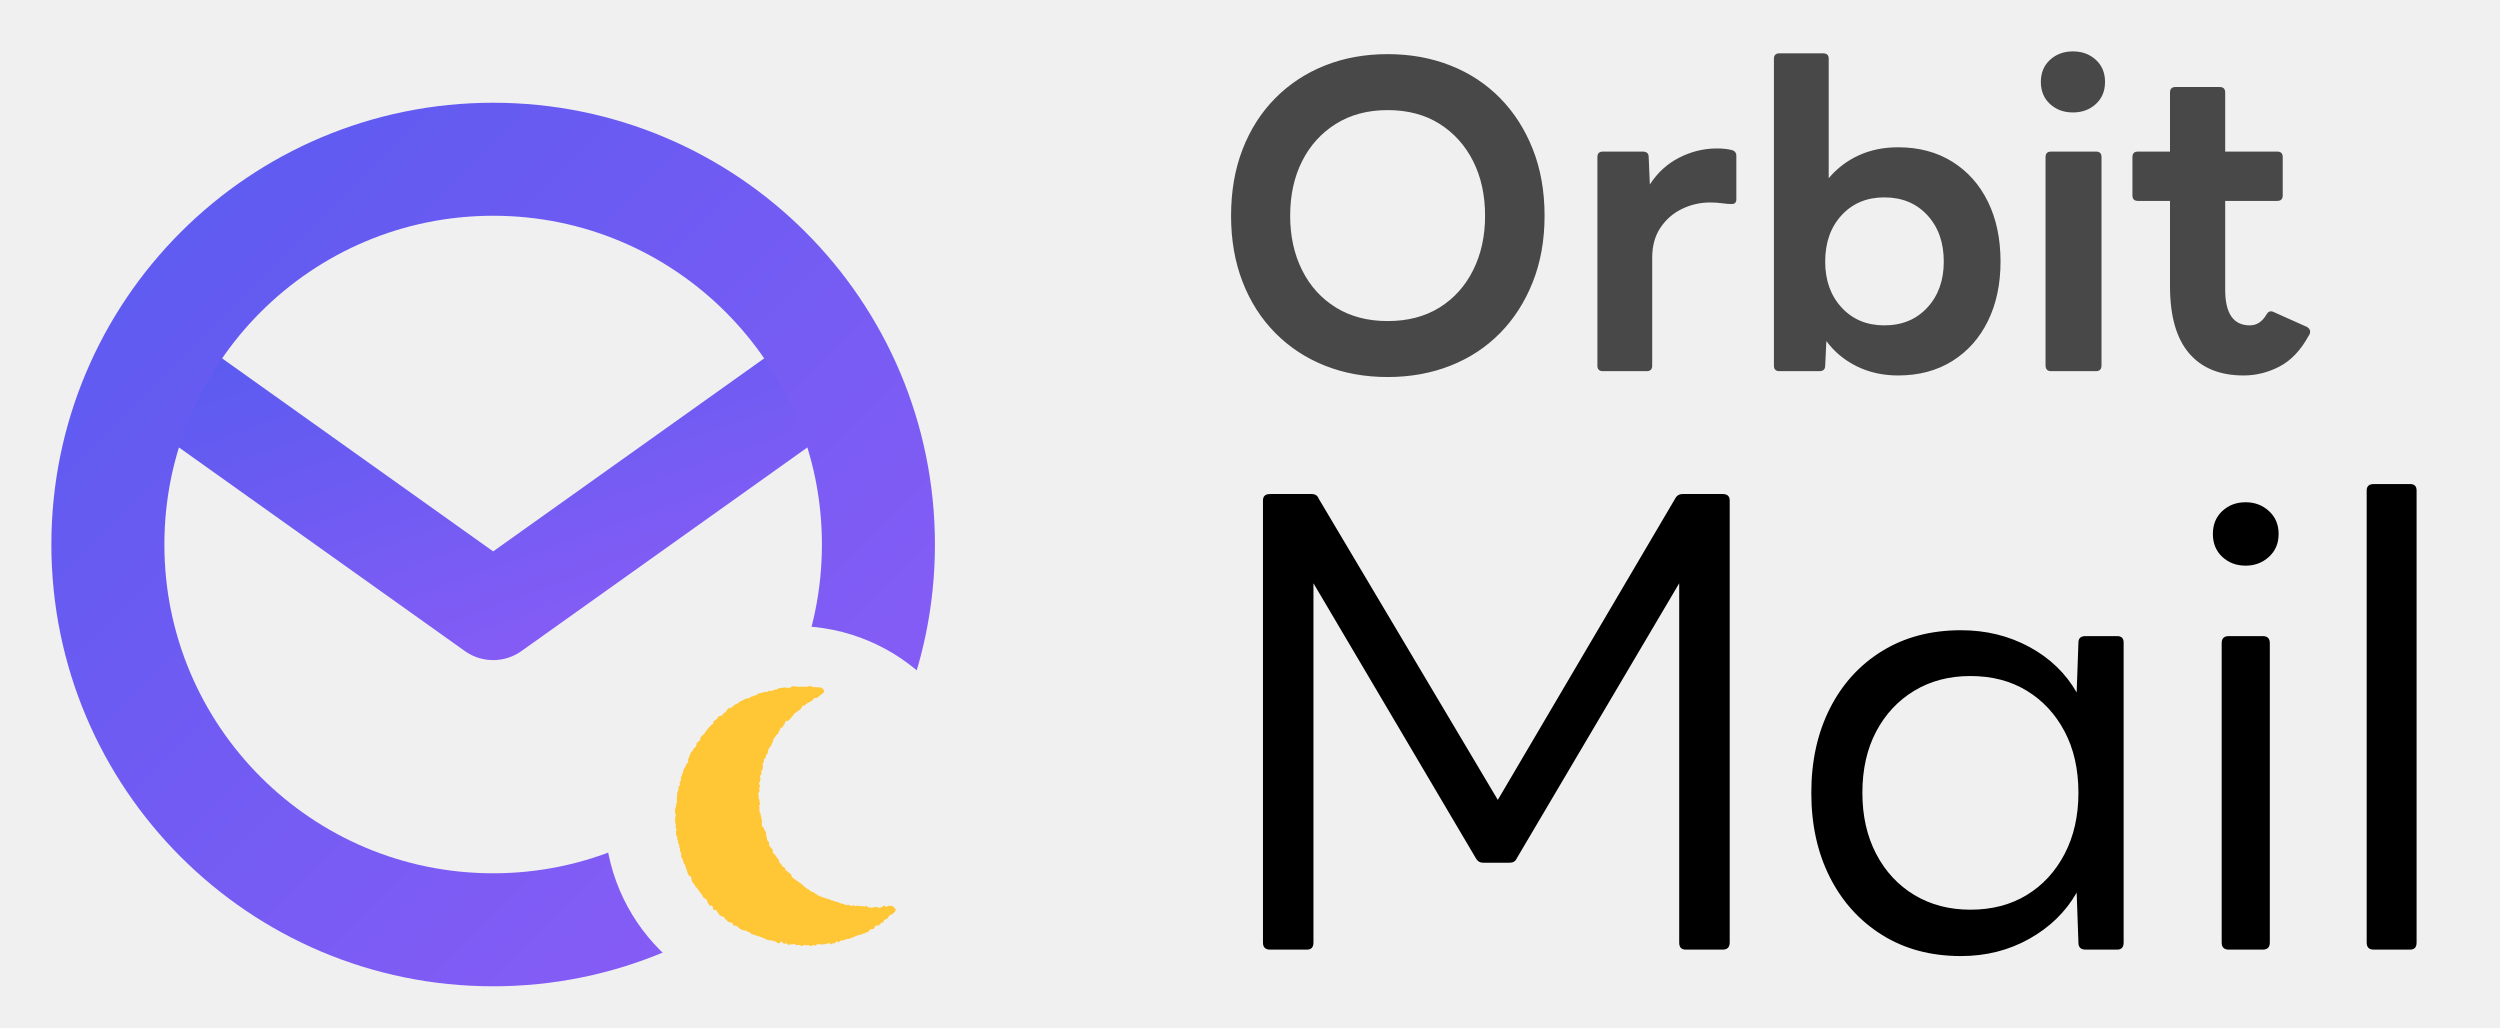
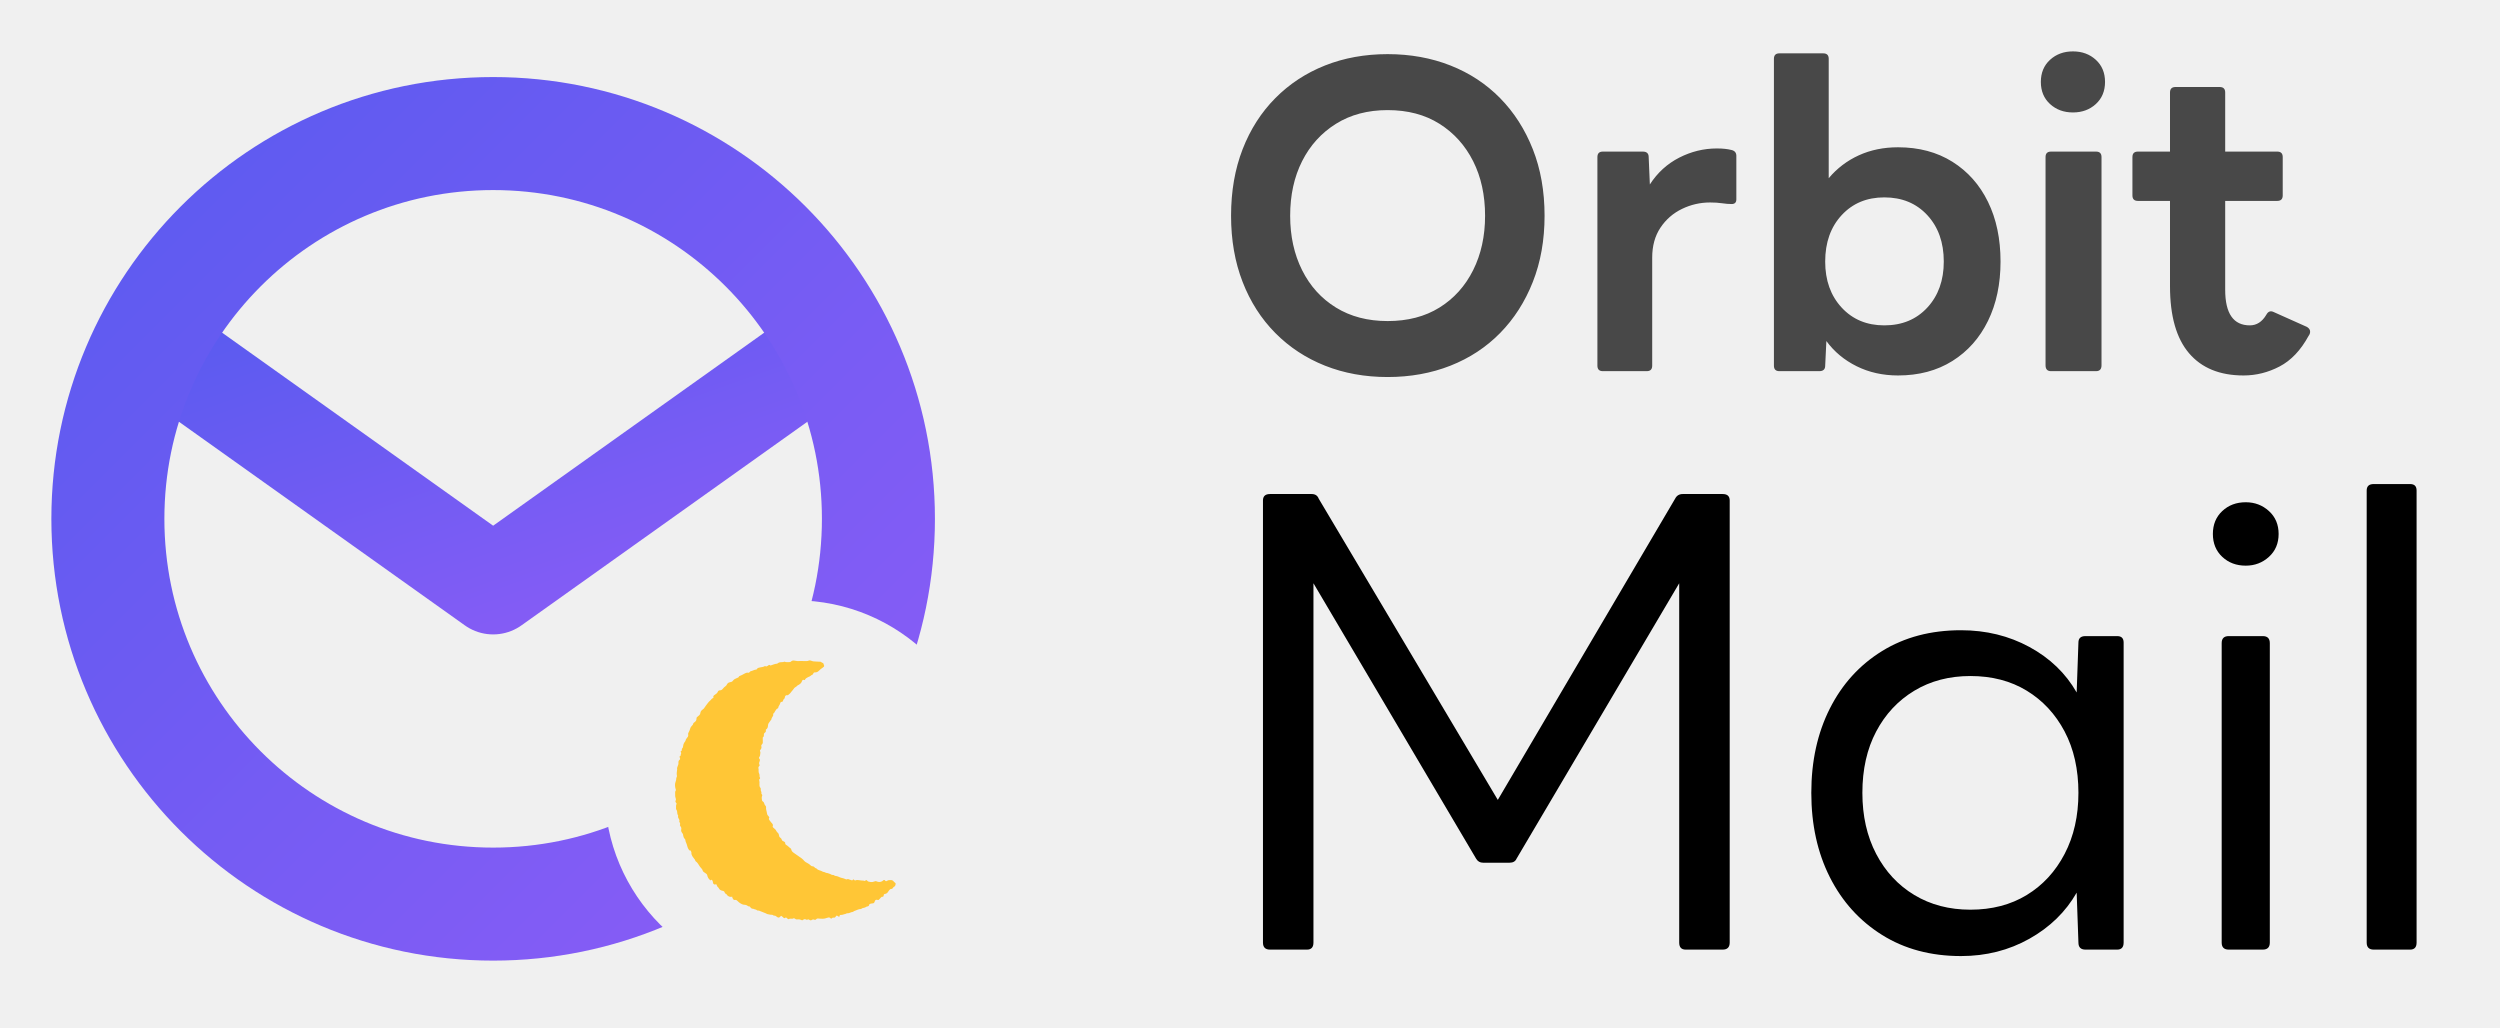
<svg xmlns="http://www.w3.org/2000/svg" viewBox="0 0 292 120">
  <defs>
    <linearGradient id="ink" x1="0" y1="0" x2="1" y2="1">
      <stop offset="0" stop-color="#5B5BF0" />
      <stop offset="1" stop-color="#8B5CF6" />
    </linearGradient>
    <clipPath id="inside">
      <circle cx="256" cy="256" r="146" />
    </clipPath>
    <mask id="moon-gap">
      <rect width="512" height="512" fill="#fff" />
      <circle cx="373.42" cy="361.72" r="74" fill="#000" />
    </mask>
  </defs>
-   <g transform="translate(0 6) scale(0.3) translate(-64 -64)">
+   <g transform="translate(0 3) scale(0.3) translate(-64 -64)">
    <g mask="url(#moon-gap)">
      <path d="M127.7 190.63L256 282L384.3 190.63" fill="none" stroke="url(#ink)" stroke-width="38" stroke-linejoin="round" />
      <circle cx="256" cy="256" r="150" fill="none" stroke="url(#ink)" stroke-width="44" />
    </g>
    <path transform="translate(319.14 302.84) scale(0.46)" d="M183.57,223.72c-.77-.04-1.41.11-2,.45-.33.19-.58.43-.63.82-.1.72-.59,1.07-1.23,1.19-.7.13-1.35.35-1.92.78-.31.23-.67.3-1.02.36-.91.16-1.79.39-2.52,1-.06.05-.15.09-.23.09-2.12-.06-3.83,1.19-5.75,1.75-.5.15-.71.66-1.2.7-1.66.15-3.04,1.39-4.79,1.18-.24-.03-.44.09-.62.22-.68.47-1.58.4-2.22.7-1.02.47-2,.38-3.01.52-.29.04-.41.27-.41.56,0,.34.03.76-.38.82-.38.06-.78-.09-1.08-.36-.84-.74-1.4-.66-1.9.34-.29.59-.7.93-1.39.85-.79-.09-1.5.02-2.05.68-.29.34-.6.25-.85-.06-.79-.98-1.71-.84-2.77-.48-1.32.44-2.61.86-4.1.8-1.29-.05-2.57.01-3.86-.2-.58-.09-1.3.37-1.74.84-.37.39-.67.46-1.09.26-.84-.4-1.58-.4-2.41.17-.6.42-1.43.38-2.04-.16-.47-.42-.93-.45-1.46-.19-.55.26-1.03.25-1.56-.13-.55-.4-1.71-.18-2.17.31-.49.51-1.13.49-1.63.2-1.23-.7-2.53-.64-3.84-.52-.63.06-1.08-.28-1.52-.61-.49-.37-.95-.54-1.52-.15-.17.12-.42.19-.64.18-1.09-.05-2.19-.19-3.22.36-.26.14-.48,0-.68-.19-.26-.25-.57-.47-.8-.74-.45-.53-.92-.62-1.44-.15-.45.41-.87.3-1.27-.04-.53-.45-1.06-.92-1.58-1.39-.4-.36-.69-.35-1.03.11-.95,1.29-1.94,1.43-3.14.42-.68-.57-1.34-1.11-2.31-.96-.16.03-.31-.02-.45-.16-.46-.47-1.1-.62-1.7-.6-1.31.05-2.51-.46-3.78-.63-.38-.05-.55-.36-.86-.49-2-.81-4.01-1.62-6.02-2.4-.52-.2-1.17.12-1.62-.25-.76-.63-1.67-.79-2.57-1.04-.27-.07-.53-.3-.77-.28-1.4.17-2-.9-2.76-1.72-.11-.12-.17-.33-.36-.3-.85.17-1.44-.39-2.04-.79-1.14-.76-2.49-.38-3.68-.83-1.73-.65-3.17-1.65-4.41-3-.53-.58-1.23-.98-2.03-.83-.85.17-1.37-.16-1.71-.85-.25-.5-.79-.87-.62-1.58.08-.33-.33-.29-.57-.25-1,.17-1.91.04-2.8-.51-.34-.22-.65-.42-.88-.74-.39-.55-.74-1.09-1.43-1.35-.39-.15-.63-.55-.75-.97-.27-.94-.85-1.3-1.85-1.49-1.08-.21-2.25-.63-2.88-1.73-.32-.56-.62-1.1-1.15-1.51-.44-.34-.68-.86-.83-1.43-.23-.88-.54-1.01-1.38-.7-.82.3-1.87-.56-1.88-1.68,0-.88-.26-1.54-.91-2.12-.27-.24-.39-.38-.61,0-.29.51-.64.33-.96.06-1.23-1.04-2.01-2.36-2.33-3.93-.12-.57-.33-1.04-.84-1.38-.7-.46-1.37-.98-2.07-1.44-.44-.29-.81-.68-.92-1.16-.32-1.41-1.49-2.2-2.28-3.26-1.23-1.64-1.98-3.66-3.82-4.82-.48-1.91-2.31-2.97-2.98-4.77-.24-.65-.61-1.28-.51-2,.12-.85-.33-1.48-.71-2.15-.11-.18-.26-.26-.41-.2-.69.27-.81-.3-1.11-.68-1.25-1.6-1.24-3.67-2.09-5.41-.47-.96-.78-1.96-.91-3.02-.04-.29-.25-.42-.42-.6-.75-.81-1.18-1.79-1.3-2.86-.15-1.28-.15-1.32-.98-2.35-.66-.82-.93-1.87-.67-2.85.33-1.23-.25-2.08-.87-2.95-.17-.24-.34-.48-.23-.76.39-.97.1-1.78-.5-2.55-.07-.09-.11-.29-.06-.4.42-1.06-.15-1.87-.64-2.72-.34-.59-.61-1.2-.31-1.91.05-.11.03-.3-.03-.4-.61-1.05-.86-2.17-.87-3.38,0-.49-.21-1.01-.52-1.4-.37-.46-.46-.96-.39-1.5.15-1.11-.25-2.26.36-3.34.22-.4.07-.85-.31-1.21-.54-.51-.72-1.19-.38-1.83.43-.83.23-1.62-.06-2.35-.26-.65-.33-1.28-.33-1.96.01-.87,0-1.74-.01-2.61,0-.54.04-1.06.43-1.5.45-.51.04-1.02-.08-1.49-.56-2.06-.75-4.09.05-6.16.36-.93.59-1.92.56-2.94,0-.08-.03-.2.01-.25,1.11-1.31.1-2.82.37-4.21.16-.81.2-1.65.3-2.48,0-.08.08-.17.06-.24-.4-1.55.45-2.82.91-4.18.22-.66.17-1.32.16-1.99-.01-.87.21-1.61.98-2.17.74-.54.37-1.45.13-1.97-.36-.76-.04-1.04.46-1.31.35-.18.4-.41.38-.74-.02-.34.03-.66.2-.97.26-.47.29-.94-.1-1.4-.29-.35-.31-.77.17-.96.6-.23.67-.69.66-1.21,0-.43-.02-.88.32-1.17.66-.54.71-1.25.79-2.02.15-1.5.85-2.79,1.78-3.95.41-.51.27-1.21.69-1.74.37-.47.64-1.05,1.06-1.49.69-.74.9-1.6.71-2.56-.13-.65.03-1.16.39-1.72.62-.98.98-2.1,1.33-3.2.27-.86.63-1.66,1.33-2.29.53-.48,1.04-.97,1.18-1.77.09-.53.57-.95,1.04-1.25,1.18-.78,1.84-1.82,1.8-3.27-.02-.75.4-1.23,1-1.63.48-.33.94-.7,1.34-1.12.49-.5.86-1.05.91-1.82.1-1.44,1.04-2.38,2.17-3.15,1.19-.81,1.68-2.18,2.57-3.22,1.2-1.41,2.09-3.08,3.6-4.23.34-.26.6-.55.85-.89.36-.49.83-.9,1.4-1.16.25-.12.63-.26.49-.58-.54-1.25.5-1.73,1.17-2.22,1.02-.74,2.07-1.33,2.56-2.62.28-.73.88-1.17,1.84-1.17.92,0,1.71-.51,2.34-1.28.66-.81,1.35-1.63,2.29-2.19.53-.32.9-.86,1.15-1.4.57-1.26,1.61-1.85,2.87-2.03.97-.14,1.68-.41,2.29-1.28.89-1.26,2.35-1.8,3.73-2.37.55-.23,1.1-.37,1.32-1.03.07-.21.3-.44.51-.52,1.4-.52,2.75-1.15,4.03-1.93.6-.36,1.21-.63,1.88-.82.3-.09.63-.22.9-.11.84.34,1.38-.06,1.9-.63.25-.27.51-.58.87-.63,1.58-.24,2.9-1.33,4.54-1.35.21,0,.39-.08.48-.28.64-1.33,1.96-1.29,3.13-1.6,1.22-.32,2.56-.24,3.64-1.04.07-.05.24-.07.32-.02,1.08.67,1.89,0,2.64-.6.52-.41.94-.59,1.46-.11.34.31.72.14,1.03.03,1.62-.53,3.16-1.29,4.92-1.33.35,0,.56-.41.88-.6,1.22-.73,2.56-.71,3.89-.77.36-.02.72.03,1.04-.23.15-.12.34-.17.55-.09,1.41.53,2.87.32,4.31.31.41,0,.83-.11,1.08-.4.99-1.13,2.32-1.03,3.49-.76,1.45.33,2.83.42,4.29.25,1.18-.14,2.4.11,3.6.06,1.29-.06,2.61.19,3.88-.45.48-.24,1.15-.15,1.72.09,1.43.59,2.91.79,4.47.75,1.13-.03,2.27.22,3.42.16.32-.02.61.14.85.33.39.31.71.66,1.28.68.24,0,.46.29.52.6.04.22.13.43.22.63.68,1.5.61,1.76-.78,2.74-1.18.83-2.38,1.66-3.36,2.73-.87.95-1.98,1.35-3.23,1.31-.78-.03-1.23.32-1.45,1-.24.71-.75,1.09-1.41,1.33-.08.03-.19.02-.24.07-1.51,1.68-4.31,1.54-5.38,3.84-.17.36-.48.27-.8.15-.76-.29-1.36,0-1.6.77-.59,1.88-1.93,3.01-3.67,3.76-.03.01-.07,0-.08.02-.93,1.29-2.7,1.61-3.48,3.1-.28.53-.69,1.02-1.13,1.44-.8.76-1.28,1.83-2.08,2.49-.78.64-1.51,1.78-2.89,1.32-.34-.11-1.35,1.18-1.3,1.76.06.75-.31,1.17-.84,1.58-.37.28-.51.7-.63,1.15-.18.72-.52,1.31-1.44,1.18-.35-.05-.56.1-.7.45-.49,1.24-.93,2.5-1.74,3.59-.29.4.02,1.18-.57,1.41-1.16.44-1.69,1.43-2.26,2.37-.46.76-.76,1.61-1.56,2.11-.1.06-.21.27-.18.35.52,1.17-.4,1.92-.83,2.8-.26.55-.64,1.03-.64,1.69,0,.46-.46.68-.72,1-.53.65-.91,1.42-1.4,2.05-.75.95-.68,1.87-.82,2.92-.11.8-.49,1.95-1.44,2.49-.31.18-.42.39-.33.67.36,1.13-.25,1.83-1.06,2.41-.44.32-.6.68-.57,1.21.06.93.14,1.87-.82,2.47-.21.13-.13.35-.13.54.01,1.31,0,2.63.04,3.94.02.7-.47,1.12-.84,1.59-.37.47-.59.89-.39,1.52.36,1.15-.05,2.13-.82,3-.41.47-.49.91-.15,1.51.35.6.05,1.32.03,1.97-.02.83-.15,1.69-.68,2.45-.39.55-.63,1.15.07,1.82.51.49.4,1.28.12,1.9-.46,1.01-.72,2-.12,3.04.21.36.12.7-.19.98-.68.64-.98,1.34-.66,2.31.17.54.1,1.17.05,1.75-.08.87.14,1.69.51,2.43.28.56.36,1.1.31,1.7-.04.52-.1,1.01.27,1.5.3.41.28,1.07-.19,1.37-.62.41-.46.9-.3,1.38.27.81.16,1.62.14,2.45-.02,1.3-.15,2.7.92,3.75.22.22.19.45.18.69-.02.84-.03,1.68.45,2.44.14.23.12.49.1.74-.06.59-.08,1.14.45,1.59.27.23.38.65.21,1.02-.61,1.33-.33,2.67-.14,4.02.06.44.39.7.72.89.66.39.99.96,1.16,1.67.18.75.47,1.44,1.05,1.97.46.42.58,1.06.51,1.55-.21,1.34.41,2.51.56,3.76.08.63.22,1.26.38,1.87.23.89,1.06,1.38,1.51,2.14.22.37.4.59.14,1.02-.36.59-.23,1.12.17,1.75.74,1.17,1.75,2.09,2.58,3.17.42.55.6,1.08.36,1.74-.25.69-.11,1.15.54,1.63,1.03.75,1.97,1.64,2.53,2.86.22.49.64.93,1.05,1.29.7.61,1.07,1.38,1.14,2.26.07.82.28,1.46,1.03,1.93.67.42,1.14,1.05,1.34,1.85.26,1.05,1.33,1.1,2.04,1.59.52.36.9.66.84,1.39-.06.63.37,1.11.91,1.4,1.41.77,2.39,2.08,3.73,2.94.27.18.4.54.47.88.22,1.18.93,2,1.88,2.67,2.34,1.63,4.68,3.27,7.02,4.91.79.55,1.37,1.31,2.01,2.01.9.97,2.1,1.57,3.25,2.18.87.46,1.61,1.05,2.27,1.75.45.47,1.01.73,1.64.71.6-.03,1.03.21,1.39.63.53.61,1.15,1.06,1.94,1.27.03,0,.06.01.08.03,1.27,1.65,3.47,1.44,5.02,2.54.18.12.41.22.62.24.73.08,1.41.29,2.02.68.54.34,1.24.16,1.67.37.83.41,1.78.45,2.56.98.66.44,1.39.71,2.22.63.16-.02.4-.01.48.08.71.77,1.66.71,2.58.9.77.16,1.54.57,2.25.89,1.6.72,3.38.76,4.92,1.59.49.26,1.09.39,1.53.11.59-.36.99-.11,1.47.12.78.36,1.66.43,2.44.8.33.16.58-.11.77-.37.42-.57.85-.48,1.22.02.36.48.72.59,1.29.34.82-.36,1.72-.24,2.57-.14,1.3.16,2.58.42,3.9.39.24,0,.49.09.72.18.38.16.72.17.98-.17.49-.63,1.12-.51,1.48-.03.76,1.01,1.86,1.03,2.91,1.18,1.31.19,2.58-.1,3.8-.59.31-.13.66-.17.98-.03.66.3,1.35.45,2.07.58.7.13,1.26.03,1.96-.16.84-.23,1.38-.64,1.95-1.19.53-.5,1.22-.33,1.54.18.48.76,1.07.62,1.57.29,1.1-.74,2.3-.72,3.54-.69.59.01,1.07.18,1.54.55.7.56,1.16,1.37,1.96,1.83.24.14.32.43.31.74-.06,1.14-.37,2.14-1.5,2.68-.27.13-.43.32-.59.57-.4.63-.76,1.2-1.74,1.16-.6-.03-1.19.58-1.63,1.1-.3.36-.61.74-.83,1.16-.62,1.14-1.54,1.8-2.83,1.97-.62.08-.97.45-.97,1.13,0,.95-.5,1.38-1.45,1.28-.34-.04-.51.19-.7.39-.64.67-1.27,1.34-1.89,2.03-.3.33-.62.39-1.05.23-1.27-.48-2.19.01-2.52,1.32-.29,1.16-.93,1.63-2.08,1.61Z" fill="#ffc636" />
  </g>
  <path transform="translate(141 41.66) scale(0.45714)" d="M46.10 5.20L46.10 5.20Q37.40 5.20 30.10 2.30Q22.80-0.60 17.40-6.05Q12-11.50 9.05-19.10Q6.10-26.70 6.10-36L6.10-36Q6.10-45.40 9.05-53Q12-60.60 17.40-66.05Q22.80-71.50 30.10-74.40Q37.40-77.30 46.10-77.30L46.10-77.30Q54.80-77.30 62.15-74.40Q69.50-71.50 74.85-66.05Q80.20-60.60 83.20-53Q86.20-45.40 86.20-36L86.20-36Q86.20-26.70 83.20-19.10Q80.20-11.50 74.85-6.05Q69.50-0.60 62.15 2.30Q54.80 5.20 46.10 5.20ZM21.20-36L21.20-36Q21.20-28.20 24.25-22.10Q27.30-16 32.90-12.55Q38.50-9.10 46.10-9.10L46.10-9.10Q53.80-9.10 59.35-12.55Q64.90-16 67.95-22.10Q71-28.20 71-36L71-36Q71-43.90 67.95-49.95Q64.90-56 59.35-59.50Q53.80-63 46.10-63L46.10-63Q38.50-63 32.90-59.50Q27.30-56 24.25-49.95Q21.20-43.90 21.20-36ZM112.30 3.70L101.10 3.70Q99.70 3.70 99.70 2.30L99.70 2.30L99.70-51Q99.70-52.40 101.10-52.40L101.10-52.40L111.30-52.40Q112.80-52.40 112.80-51L112.80-51L113.10-44Q116.00-48.50 120.60-50.85Q125.20-53.20 130.20-53.20L130.20-53.20Q131.40-53.20 132.30-53.10Q133.20-53 134-52.80L134-52.80Q135.20-52.50 135.20-51.30L135.20-51.30L135.20-40.20Q135.20-39 134-39L134-39Q132.90-39 131.55-39.20Q130.20-39.40 128.50-39.40L128.50-39.40Q124.70-39.40 121.30-37.75Q117.90-36.10 115.80-32.95Q113.70-29.80 113.70-25.30L113.70-25.30L113.70 2.30Q113.70 3.70 112.30 3.70L112.30 3.70ZM176.50 4.80L176.50 4.80Q170.70 4.80 165.95 2.45Q161.20 0.10 158.20-4L158.20-4L157.90 2.30Q157.90 3.70 156.40 3.70L156.40 3.70L146.20 3.70Q144.80 3.70 144.80 2.30L144.80 2.30L144.80-76.10Q144.80-77.50 146.20-77.50L146.20-77.50L157.40-77.50Q158.80-77.50 158.80-76.10L158.80-76.10L158.80-45.60Q162-49.40 166.50-51.45Q171-53.50 176.50-53.50L176.50-53.50Q184.50-53.50 190.40-49.80Q196.30-46.10 199.50-39.55Q202.70-33 202.70-24.30L202.70-24.30Q202.70-15.70 199.50-9.15Q196.30-2.60 190.40 1.10Q184.50 4.80 176.50 4.80ZM157.90-24.30L157.90-24.30Q157.90-17.10 162.10-12.55Q166.30-8 173-8L173-8Q179.80-8 184-12.55Q188.20-17.10 188.20-24.30L188.20-24.30Q188.20-31.60 184-36.15Q179.80-40.70 173-40.70L173-40.70Q166.30-40.70 162.10-36.15Q157.90-31.60 157.90-24.30ZM221.20-62.40L221.20-62.40Q217.70-62.40 215.35-64.55Q213-66.70 213-70.20L213-70.20Q213-73.70 215.35-75.85Q217.70-78 221.20-78L221.20-78Q224.70-78 227.05-75.85Q229.40-73.70 229.40-70.20L229.40-70.20Q229.40-66.70 227.05-64.55Q224.70-62.40 221.20-62.40ZM214.20 2.20L214.20-51Q214.20-52.40 215.60-52.40L215.60-52.40L227.10-52.40Q228.50-52.40 228.50-51L228.50-51L228.50 2.20Q228.50 3.70 227.10 3.70L227.10 3.70L215.60 3.70Q214.20 3.70 214.20 2.20L214.20 2.20ZM264.80 4.80L264.80 4.80Q255.70 4.80 250.85-0.90Q246.00-6.60 246.00-18L246.00-18L246.00-39.80L237.80-39.80Q236.40-39.80 236.40-41.20L236.40-41.20L236.40-51Q236.40-52.40 237.80-52.40L237.80-52.40L246.00-52.40L246.00-67.50Q246.00-68.90 247.40-68.90L247.40-68.90L258.70-68.90Q260.10-68.90 260.10-67.50L260.10-67.50L260.10-52.40L273.40-52.40Q274.80-52.40 274.80-51L274.80-51L274.80-41.20Q274.80-39.80 273.40-39.80L273.40-39.80L260.10-39.80L260.10-17.10Q260.10-8 266.40-8L266.40-8Q269-8 270.60-10.70L270.60-10.70Q271.30-12 272.50-11.40L272.50-11.40L281-7.60Q281.80-7.10 281.80-6.40L281.80-6.40Q281.80-5.80 281.40-5.30L281.40-5.30Q278.40 0.20 274 2.50Q269.60 4.80 264.80 4.80Z" fill="#000" opacity=".7" />
  <path transform="translate(141 109.2) scale(0.685716)" d="M17 2.50L10.70 2.50Q9.50 2.50 9.50 1.30L9.50 1.30L9.50-74Q9.50-75.10 10.70-75.10L10.70-75.10L17.80-75.10Q18.70-75.10 19-74.30L19-74.30L49.50-23L79.70-74.30Q80.10-75.10 81-75.10L81-75.10L87.80-75.10Q89-75.10 89-74L89-74L89 1.30Q89 2.50 87.80 2.50L87.80 2.50L81.50 2.50Q80.40 2.50 80.40 1.30L80.40 1.30L80.40-59.90L52.70-13Q52.40-12.30 51.50-12.30L51.50-12.30L47-12.30Q46.20-12.30 45.80-13L45.80-13L18.10-59.90L18.10 1.30Q18.10 2.50 17 2.50L17 2.50ZM128.40 3.60L128.40 3.60Q120.70 3.60 114.95 0Q109.20-3.60 106.05-9.85Q102.90-16.10 102.90-24.20L102.90-24.20Q102.90-32.30 106.05-38.55Q109.20-44.80 114.95-48.35Q120.70-51.90 128.40-51.90L128.40-51.90Q134.80-51.90 140.05-49.05Q145.30-46.20 148.10-41.30L148.10-41.30L148.40-49.80Q148.40-50.90 149.60-50.90L149.60-50.90L155-50.90Q156.10-50.90 156.10-49.80L156.10-49.80L156.10 1.30Q156.10 2.50 155 2.50L155 2.50L149.60 2.50Q148.40 2.50 148.40 1.30L148.40 1.30L148.10-7.20Q145.30-2.30 140.05 0.65Q134.80 3.60 128.40 3.60ZM130-4.30L130-4.30Q135.50-4.30 139.60-6.80Q143.70-9.30 146.05-13.80Q148.40-18.30 148.40-24.20L148.40-24.20Q148.40-30.20 146.05-34.65Q143.70-39.10 139.60-41.60Q135.50-44.10 130-44.10L130-44.10Q124.60-44.10 120.45-41.60Q116.30-39.10 113.95-34.65Q111.60-30.20 111.60-24.20L111.60-24.20Q111.60-18.30 113.95-13.80Q116.30-9.30 120.45-6.80Q124.60-4.30 130-4.30ZM176.90-62.90L176.90-62.90Q174.50-62.90 172.90-64.40Q171.30-65.90 171.30-68.30L171.30-68.30Q171.30-70.70 172.90-72.20Q174.50-73.70 176.90-73.70L176.90-73.70Q179.20-73.70 180.85-72.20Q182.50-70.70 182.50-68.30L182.50-68.30Q182.50-65.90 180.85-64.40Q179.20-62.90 176.90-62.90ZM174-50.90L179.80-50.90Q181-50.90 181-49.70L181-49.70L181 1.30Q181 2.50 179.80 2.50L179.80 2.50L174 2.50Q172.80 2.50 172.80 1.30L172.80 1.30L172.80-49.70Q172.80-50.90 174-50.90L174-50.90ZM204.90 2.50L198.70 2.50Q197.50 2.50 197.50 1.30L197.50 1.30L197.50-75.70Q197.50-76.80 198.70-76.80L198.70-76.80L204.90-76.80Q206-76.80 206-75.70L206-75.70L206 1.30Q206 2.50 204.90 2.50L204.90 2.50Z" fill="#000" />
</svg>
